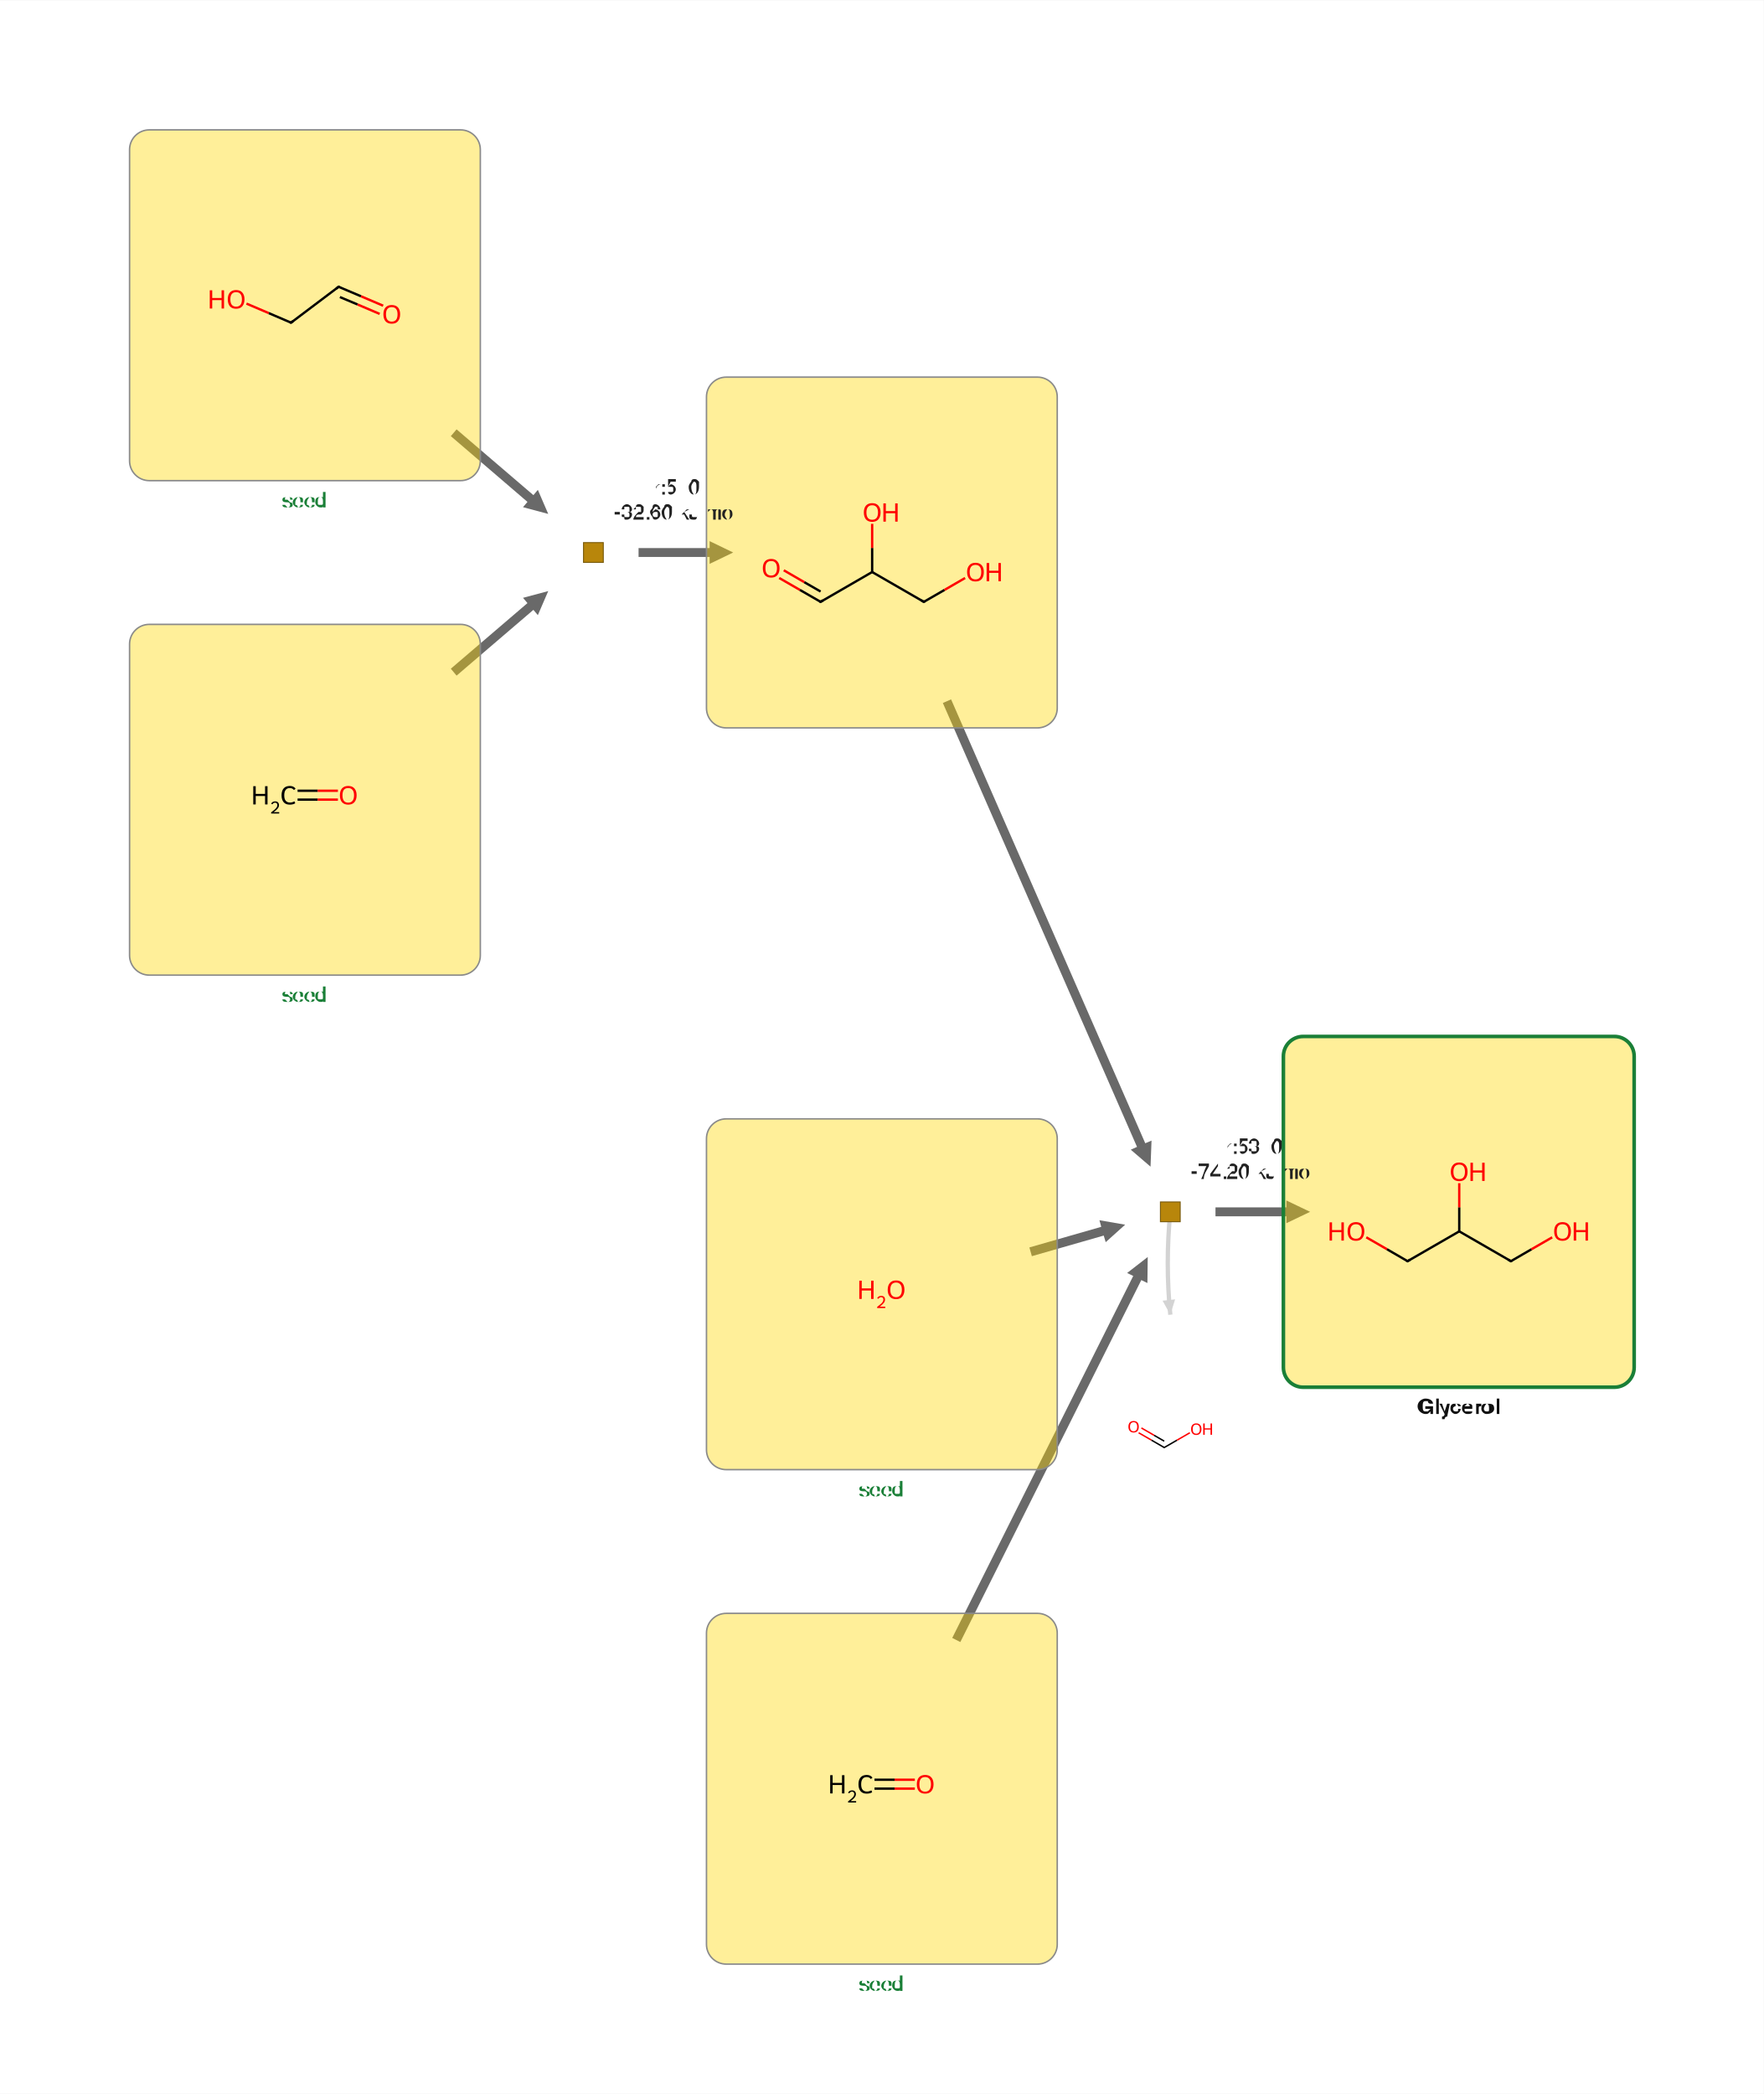
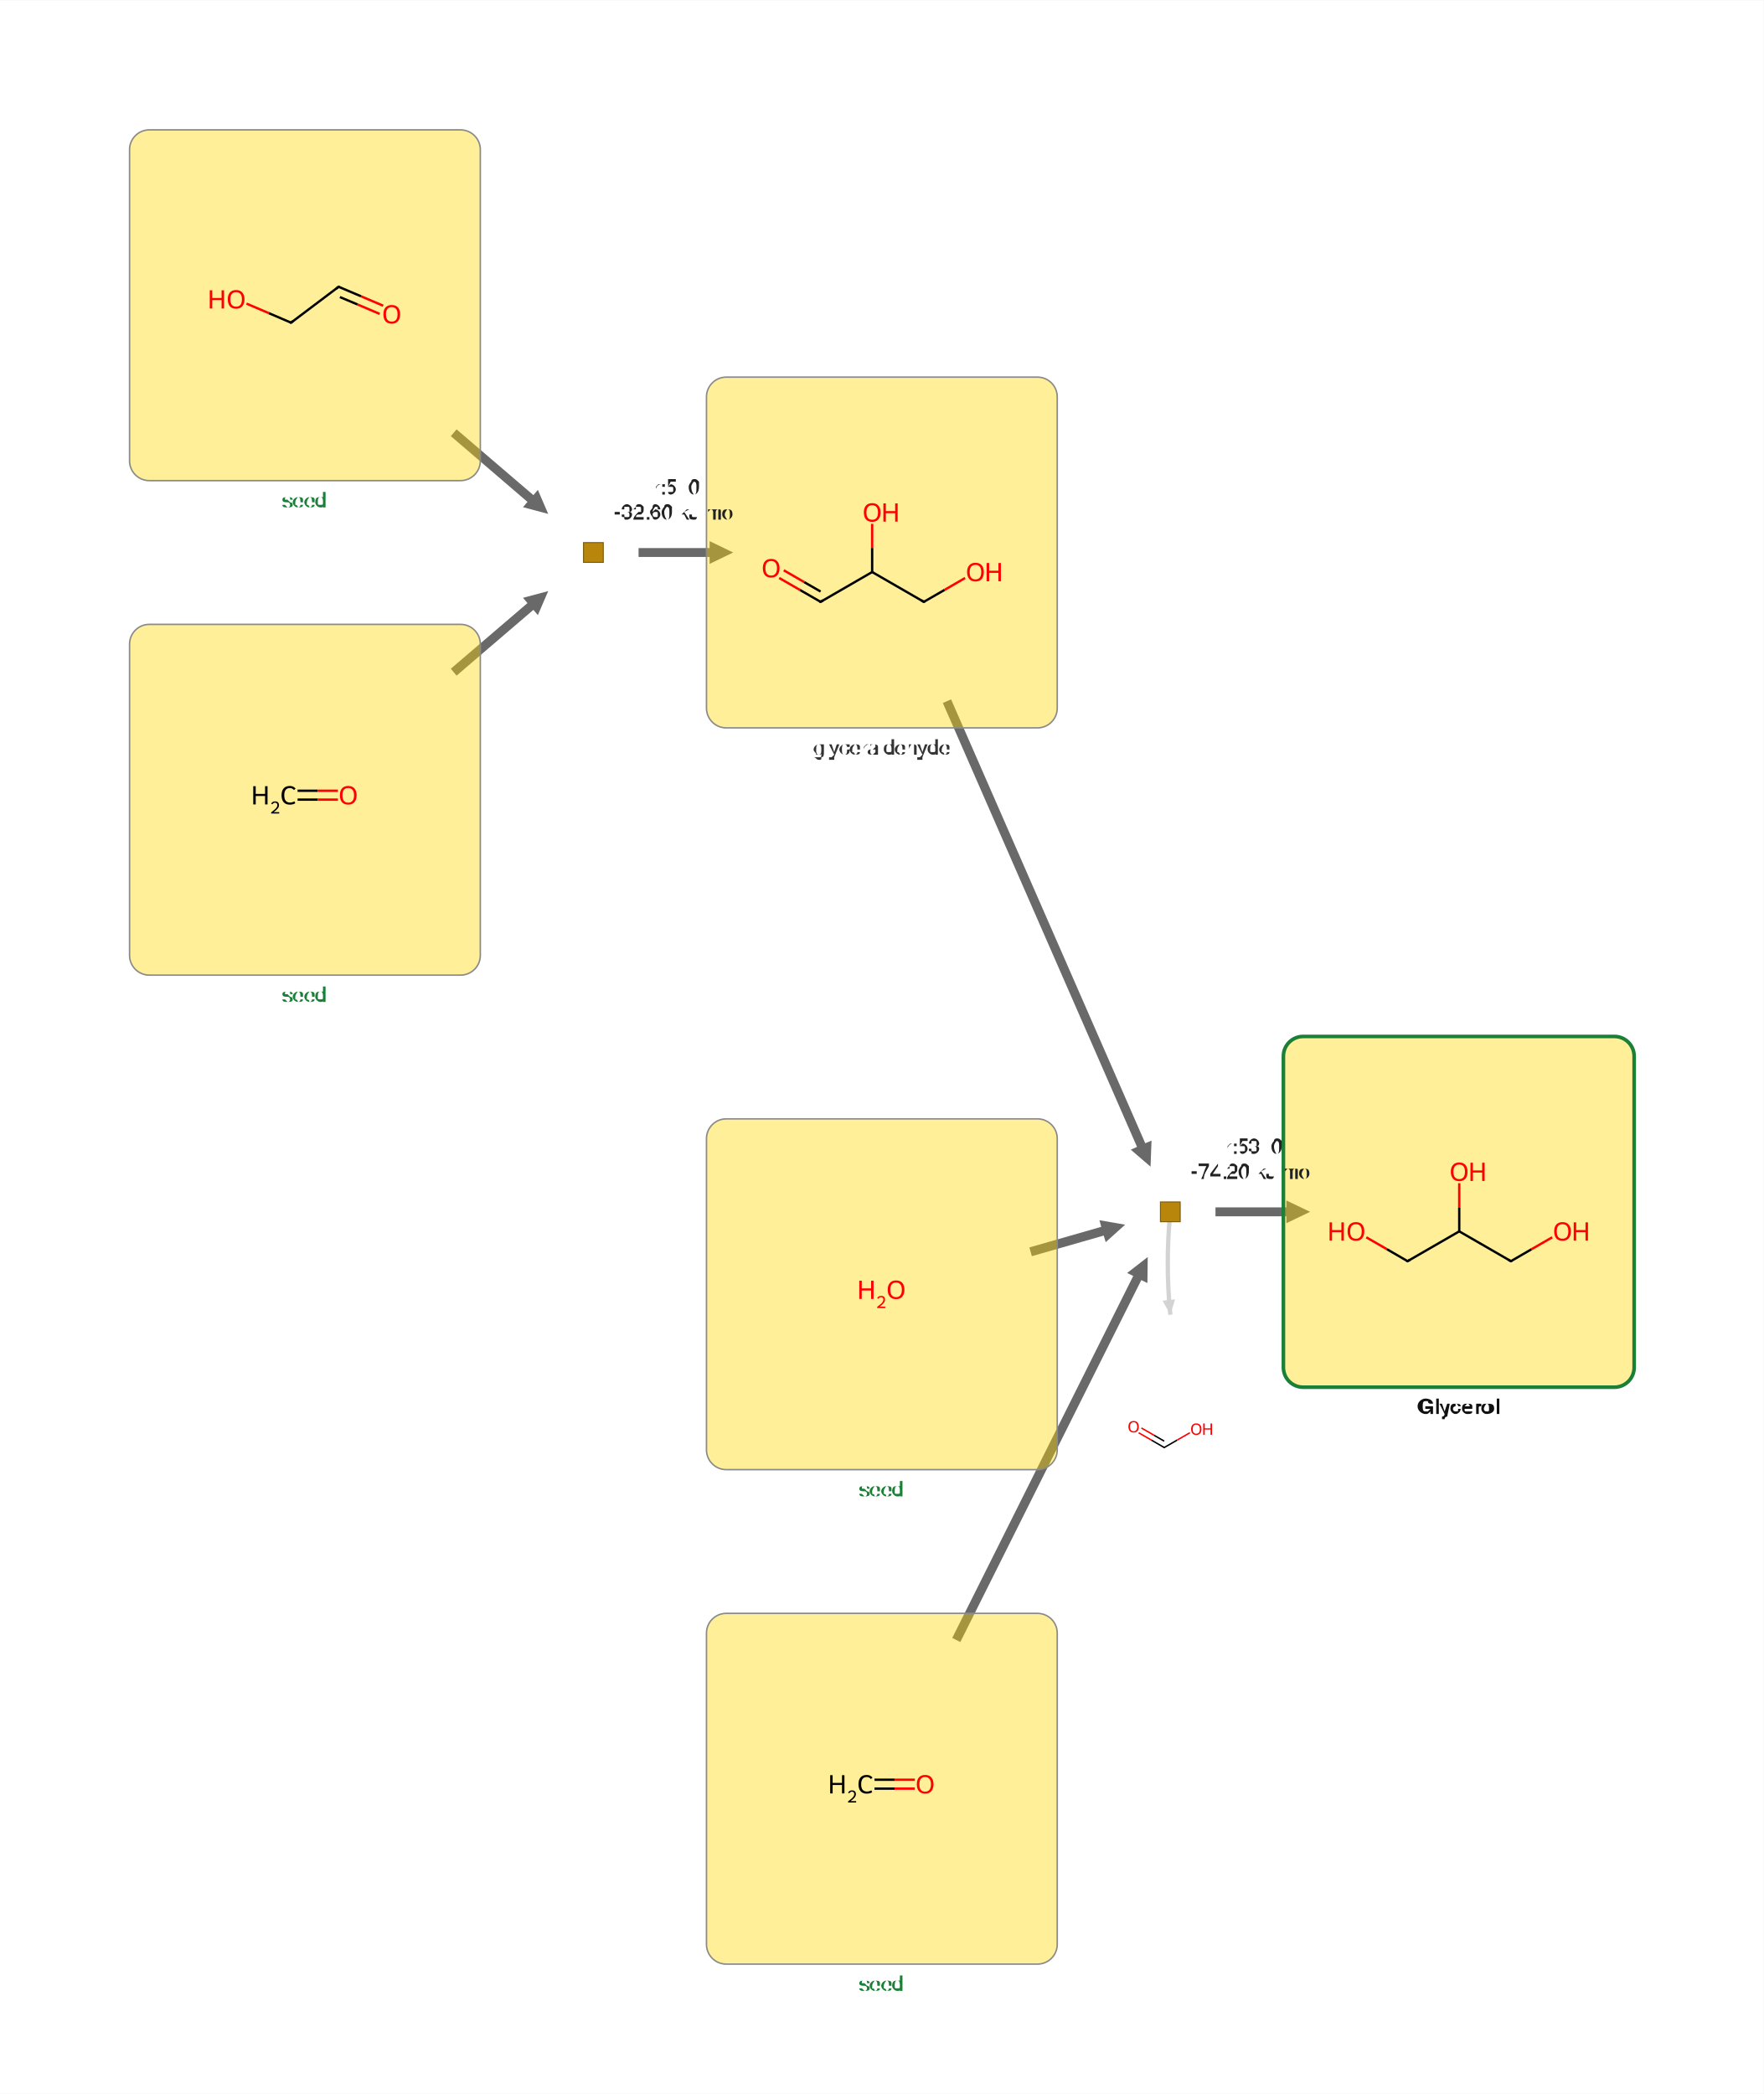
<svg xmlns="http://www.w3.org/2000/svg" width="1100" height="1306" viewBox="0 0 1100.00 1305.61">
  <rect width="100%" height="100%" fill="white" />
  <g transform="scale(102.8037) translate(8.85,10.85)">
    <path d="M-3.024,-0.89 L-1.926,-3.086 L-1.889,-3.068 L-1.887,-3.226 L-2.012,-3.129 L-1.975,-3.111 L-3.073,-0.915 Z" fill="#696969" opacity="1.0" />
    <path d="M-2.59,-3.231 L-2.154,-3.356 L-2.142,-3.316 L-2.024,-3.422 L-2.18,-3.449 L-2.169,-3.409 L-2.605,-3.284 Z" fill="#696969" opacity="1.0" />
    <path d="M-3.13,-6.587 L-1.952,-3.894 L-1.99,-3.877 L-1.87,-3.774 L-1.864,-3.932 L-1.902,-3.916 L-3.08,-6.609 Z" fill="#696969" opacity="1.0" />
    <path d="M-1.476,-3.473 L-1.046,-3.473 L-1.046,-3.431 L-0.902,-3.5 L-1.046,-3.569 L-1.046,-3.527 L-1.476,-3.527 Z" fill="#696969" opacity="1.0" />
    <path d="M-6.08,-6.753 L-5.614,-7.152 L-5.587,-7.12 L-5.524,-7.266 L-5.677,-7.225 L-5.65,-7.193 L-6.115,-6.795 Z" fill="#696969" opacity="1.0" />
    <path d="M-6.115,-8.206 L-5.65,-7.807 L-5.677,-7.775 L-5.524,-7.734 L-5.587,-7.88 L-5.614,-7.848 L-6.08,-8.247 Z" fill="#696969" opacity="1.0" />
    <path d="M-4.976,-7.473 L-4.545,-7.473 L-4.545,-7.431 L-4.402,-7.5 L-4.545,-7.569 L-4.545,-7.527 L-4.976,-7.527 Z" fill="#696969" opacity="1.0" />
    <path d="M-1.75,-3.5 Q-1.781,-3.188 -1.75,-2.876" fill="none" stroke="#d3d3d3" stroke-width="0.026" />
    <path d="M-1.75,-2.876 L-1.797,-2.961 L-1.721,-2.969 Z" fill="#d3d3d3" />
    <svg x="-2.41" y="-2.81" width="1.319" height="1.319" viewBox="0 0 300 300" preserveAspectRatio="xMidYMid meet">
      <path class="bond-0 atom-0 atom-1" d="M 106.4,147.9 L 124.1,158.1" style="fill:none;fill-rule:evenodd;stroke:#FF0000;stroke-width:2.0px;stroke-linecap:butt;stroke-linejoin:miter;stroke-opacity:1" />
      <path class="bond-0 atom-0 atom-1" d="M 124.1,158.1 L 141.7,168.3" style="fill:none;fill-rule:evenodd;stroke:#000000;stroke-width:2.0px;stroke-linecap:butt;stroke-linejoin:miter;stroke-opacity:1" />
      <path class="bond-0 atom-0 atom-1" d="M 110.2,141.3 L 127.9,151.5" style="fill:none;fill-rule:evenodd;stroke:#FF0000;stroke-width:2.0px;stroke-linecap:butt;stroke-linejoin:miter;stroke-opacity:1" />
      <path class="bond-0 atom-0 atom-1" d="M 127.9,151.5 L 141.7,159.5" style="fill:none;fill-rule:evenodd;stroke:#000000;stroke-width:2.0px;stroke-linecap:butt;stroke-linejoin:miter;stroke-opacity:1" />
      <path class="bond-1 atom-1 atom-2" d="M 141.7,168.3 L 159.4,158.1" style="fill:none;fill-rule:evenodd;stroke:#000000;stroke-width:2.0px;stroke-linecap:butt;stroke-linejoin:miter;stroke-opacity:1" />
      <path class="bond-1 atom-1 atom-2" d="M 159.4,158.1 L 177.1,147.9" style="fill:none;fill-rule:evenodd;stroke:#FF0000;stroke-width:2.0px;stroke-linecap:butt;stroke-linejoin:miter;stroke-opacity:1" />
      <path d="M 140.9,167.8 L 141.7,168.3 L 142.6,167.8" style="fill:none;stroke:#000000;stroke-width:2.0px;stroke-linecap:butt;stroke-linejoin:miter;stroke-miterlimit:10;stroke-opacity:1;" />
      <path class="atom-0" d="M 92.3 139.6 Q 92.3 135.8, 94.2 133.7 Q 96.0 131.7, 99.5 131.7 Q 102.9 131.7, 104.8 133.7 Q 106.6 135.8, 106.6 139.6 Q 106.6 143.4, 104.8 145.5 Q 102.9 147.6, 99.5 147.6 Q 96.1 147.6, 94.2 145.5 Q 92.3 143.4, 92.3 139.6 M 99.5 145.9 Q 101.9 145.9, 103.1 144.3 Q 104.4 142.7, 104.4 139.6 Q 104.4 136.5, 103.1 135.0 Q 101.9 133.4, 99.5 133.4 Q 97.1 133.4, 95.8 135.0 Q 94.5 136.5, 94.5 139.6 Q 94.5 142.7, 95.8 144.3 Q 97.1 145.9, 99.5 145.9 " fill="#FF0000" />
      <path class="atom-2" d="M 178.8 142.9 Q 178.8 139.1, 180.6 137.1 Q 182.5 135.0, 185.9 135.0 Q 189.4 135.0, 191.2 137.1 Q 193.1 139.1, 193.1 142.9 Q 193.1 146.7, 191.2 148.8 Q 189.3 151.0, 185.9 151.0 Q 182.5 151.0, 180.6 148.8 Q 178.8 146.7, 178.8 142.9 M 185.9 149.2 Q 188.3 149.2, 189.6 147.6 Q 190.9 146.0, 190.9 142.9 Q 190.9 139.8, 189.6 138.3 Q 188.3 136.7, 185.9 136.7 Q 183.5 136.7, 182.2 138.3 Q 181.0 139.8, 181.0 142.9 Q 181.0 146.0, 182.2 147.6 Q 183.5 149.2, 185.9 149.2 " fill="#FF0000" />
      <path class="atom-2" d="M 195.5 135.1 L 197.6 135.1 L 197.6 141.8 L 205.6 141.8 L 205.6 135.1 L 207.7 135.1 L 207.7 150.7 L 205.6 150.7 L 205.6 143.5 L 197.6 143.5 L 197.6 150.7 L 195.5 150.7 L 195.5 135.1 " fill="#FF0000" />
    </svg>
    <rect x="-1.064" y="-4.564" width="2.128" height="2.128" rx="0.12" fill="#ffd700" fill-opacity="0.4" stroke="#1a7f37" stroke-width="0.022" />
    <svg x="-1.064" y="-4.564" width="2.128" height="2.128" viewBox="0 0 300 300" preserveAspectRatio="xMidYMid meet">
      <path class="bond-0 atom-0 atom-1" d="M 70.9,171.8 L 88.6,182.0" style="fill:none;fill-rule:evenodd;stroke:#FF0000;stroke-width:2.0px;stroke-linecap:butt;stroke-linejoin:miter;stroke-opacity:1" />
      <path class="bond-0 atom-0 atom-1" d="M 88.6,182.0 L 106.2,192.2" style="fill:none;fill-rule:evenodd;stroke:#000000;stroke-width:2.0px;stroke-linecap:butt;stroke-linejoin:miter;stroke-opacity:1" />
      <path class="bond-1 atom-1 atom-2" d="M 106.2,192.2 L 150.4,166.7" style="fill:none;fill-rule:evenodd;stroke:#000000;stroke-width:2.0px;stroke-linecap:butt;stroke-linejoin:miter;stroke-opacity:1" />
      <path class="bond-2 atom-2 atom-3" d="M 150.4,166.7 L 150.4,146.1" style="fill:none;fill-rule:evenodd;stroke:#000000;stroke-width:2.0px;stroke-linecap:butt;stroke-linejoin:miter;stroke-opacity:1" />
      <path class="bond-2 atom-2 atom-3" d="M 150.4,146.1 L 150.4,125.5" style="fill:none;fill-rule:evenodd;stroke:#FF0000;stroke-width:2.0px;stroke-linecap:butt;stroke-linejoin:miter;stroke-opacity:1" />
      <path class="bond-3 atom-2 atom-4" d="M 150.4,166.7 L 194.6,192.2" style="fill:none;fill-rule:evenodd;stroke:#000000;stroke-width:2.0px;stroke-linecap:butt;stroke-linejoin:miter;stroke-opacity:1" />
      <path class="bond-4 atom-4 atom-5" d="M 194.6,192.2 L 212.2,182.0" style="fill:none;fill-rule:evenodd;stroke:#000000;stroke-width:2.0px;stroke-linecap:butt;stroke-linejoin:miter;stroke-opacity:1" />
      <path class="bond-4 atom-4 atom-5" d="M 212.2,182.0 L 229.9,171.8" style="fill:none;fill-rule:evenodd;stroke:#FF0000;stroke-width:2.0px;stroke-linecap:butt;stroke-linejoin:miter;stroke-opacity:1" />
      <path d="M 105.3,191.7 L 106.2,192.2 L 108.4,190.9" style="fill:none;stroke:#000000;stroke-width:2.0px;stroke-linecap:butt;stroke-linejoin:miter;stroke-miterlimit:10;stroke-opacity:1;" />
      <path d="M 192.3,190.9 L 194.6,192.2 L 195.4,191.7" style="fill:none;stroke:#000000;stroke-width:2.0px;stroke-linecap:butt;stroke-linejoin:miter;stroke-miterlimit:10;stroke-opacity:1;" />
      <path class="atom-0" d="M 39.5 159.0 L 41.6 159.0 L 41.6 165.6 L 49.6 165.6 L 49.6 159.0 L 51.7 159.0 L 51.7 174.6 L 49.6 174.6 L 49.6 167.4 L 41.6 167.4 L 41.6 174.6 L 39.5 174.6 L 39.5 159.0 " fill="#FF0000" />
      <path class="atom-0" d="M 54.9 166.7 Q 54.9 163.0, 56.7 160.9 Q 58.6 158.8, 62.1 158.8 Q 65.5 158.8, 67.4 160.9 Q 69.2 163.0, 69.2 166.7 Q 69.2 170.5, 67.3 172.7 Q 65.5 174.8, 62.1 174.8 Q 58.6 174.8, 56.7 172.7 Q 54.9 170.5, 54.9 166.7 M 62.1 173.0 Q 64.4 173.0, 65.7 171.5 Q 67.0 169.9, 67.0 166.7 Q 67.0 163.7, 65.7 162.1 Q 64.4 160.6, 62.1 160.6 Q 59.7 160.6, 58.4 162.1 Q 57.1 163.7, 57.1 166.7 Q 57.1 169.9, 58.4 171.5 Q 59.7 173.0, 62.1 173.0 " fill="#FF0000" />
      <path class="atom-3" d="M 143.2 115.7 Q 143.2 112.0, 145.1 109.9 Q 146.9 107.8, 150.4 107.8 Q 153.8 107.8, 155.7 109.9 Q 157.5 112.0, 157.5 115.7 Q 157.5 119.5, 155.7 121.7 Q 153.8 123.8, 150.4 123.8 Q 147.0 123.8, 145.1 121.7 Q 143.2 119.5, 143.2 115.7 M 150.4 122.0 Q 152.8 122.0, 154.0 120.5 Q 155.3 118.9, 155.3 115.7 Q 155.3 112.7, 154.0 111.1 Q 152.8 109.6, 150.4 109.6 Q 148.0 109.6, 146.7 111.1 Q 145.4 112.7, 145.4 115.7 Q 145.4 118.9, 146.7 120.5 Q 148.0 122.0, 150.4 122.0 " fill="#FF0000" />
      <path class="atom-3" d="M 160.0 108.0 L 162.1 108.0 L 162.1 114.6 L 170.0 114.6 L 170.0 108.0 L 172.1 108.0 L 172.1 123.6 L 170.0 123.6 L 170.0 116.4 L 162.1 116.4 L 162.1 123.6 L 160.0 123.6 L 160.0 108.0 " fill="#FF0000" />
      <path class="atom-5" d="M 231.6 166.7 Q 231.6 163.0, 233.4 160.9 Q 235.3 158.8, 238.7 158.8 Q 242.2 158.8, 244.0 160.9 Q 245.9 163.0, 245.9 166.7 Q 245.9 170.5, 244.0 172.7 Q 242.1 174.8, 238.7 174.8 Q 235.3 174.8, 233.4 172.7 Q 231.6 170.5, 231.6 166.7 M 238.7 173.0 Q 241.1 173.0, 242.4 171.5 Q 243.7 169.9, 243.7 166.7 Q 243.7 163.7, 242.4 162.1 Q 241.1 160.6, 238.7 160.6 Q 236.3 160.6, 235.0 162.1 Q 233.8 163.7, 233.8 166.7 Q 233.8 169.9, 235.0 171.5 Q 236.3 173.0, 238.7 173.0 " fill="#FF0000" />
      <path class="atom-5" d="M 248.3 159.0 L 250.4 159.0 L 250.4 165.6 L 258.4 165.6 L 258.4 159.0 L 260.5 159.0 L 260.5 174.6 L 258.4 174.6 L 258.4 167.4 L 250.4 167.4 L 250.4 174.6 L 248.3 174.6 L 248.3 159.0 " fill="#FF0000" />
    </svg>
    <text x="0" y="-2.273" font-family="Helvetica, Arial, sans-serif" font-size="0.125" text-anchor="middle" fill="#111" font-weight="bold">Glycerol</text>
    <path d="M-1.69,-3.56 L-1.81,-3.56 L-1.81,-3.44 L-1.69,-3.44 Z" fill="#b8860b" stroke="#7a5c10" stroke-width="0.006" />
    <text x="-1.244" y="-3.85" font-family="Helvetica, Arial, sans-serif" font-size="0.125" text-anchor="middle" fill="#222" font-weight="normal">r:53_0</text>
    <text x="-1.244" y="-3.7" font-family="Helvetica, Arial, sans-serif" font-size="0.125" text-anchor="middle" fill="#222" font-weight="normal">-74.20 kJ/mol</text>
    <rect x="-4.564" y="-1.064" width="2.128" height="2.128" rx="0.12" fill="#ffd700" fill-opacity="0.4" stroke="#8a8a8a" stroke-width="0.009" />
    <svg x="-4.564" y="-1.064" width="2.128" height="2.128" viewBox="0 0 300 300" preserveAspectRatio="xMidYMid meet">
      <path class="bond-0 atom-0 atom-1" d="M 143.7,142.3 L 160.9,142.3" style="fill:none;fill-rule:evenodd;stroke:#000000;stroke-width:2.0px;stroke-linecap:butt;stroke-linejoin:miter;stroke-opacity:1" />
      <path class="bond-0 atom-0 atom-1" d="M 160.9,142.3 L 178.2,142.3" style="fill:none;fill-rule:evenodd;stroke:#FF0000;stroke-width:2.0px;stroke-linecap:butt;stroke-linejoin:miter;stroke-opacity:1" />
      <path class="bond-0 atom-0 atom-1" d="M 143.7,149.9 L 160.9,149.9" style="fill:none;fill-rule:evenodd;stroke:#000000;stroke-width:2.0px;stroke-linecap:butt;stroke-linejoin:miter;stroke-opacity:1" />
      <path class="bond-0 atom-0 atom-1" d="M 160.9,149.9 L 178.2,149.9" style="fill:none;fill-rule:evenodd;stroke:#FF0000;stroke-width:2.0px;stroke-linecap:butt;stroke-linejoin:miter;stroke-opacity:1" />
      <path class="atom-0" d="M 105.8 138.4 L 107.9 138.4 L 107.9 145.0 L 115.9 145.0 L 115.9 138.4 L 118.0 138.4 L 118.0 154.0 L 115.9 154.0 L 115.9 146.8 L 107.9 146.8 L 107.9 154.0 L 105.8 154.0 L 105.8 138.4 " fill="#000000" />
      <path class="atom-0" d="M 121.1 153.4 Q 121.5 152.5, 122.4 151.9 Q 123.3 151.4, 124.5 151.4 Q 126.1 151.4, 126.9 152.2 Q 127.8 153.1, 127.8 154.6 Q 127.8 156.1, 126.7 157.5 Q 125.6 158.9, 123.2 160.6 L 128.0 160.6 L 128.0 161.8 L 121.1 161.8 L 121.1 160.8 Q 123.0 159.4, 124.1 158.4 Q 125.2 157.4, 125.8 156.5 Q 126.4 155.6, 126.4 154.6 Q 126.4 153.6, 125.9 153.1 Q 125.4 152.5, 124.5 152.5 Q 123.7 152.5, 123.1 152.9 Q 122.6 153.2, 122.2 153.9 L 121.1 153.4 " fill="#000000" />
      <path class="atom-0" d="M 130.0 146.2 Q 130.0 142.3, 131.8 140.3 Q 133.6 138.2, 137.1 138.2 Q 140.3 138.2, 142.0 140.5 L 140.6 141.7 Q 139.3 140.0, 137.1 140.0 Q 134.7 140.0, 133.5 141.6 Q 132.3 143.2, 132.3 146.2 Q 132.3 149.3, 133.5 150.8 Q 134.8 152.4, 137.3 152.4 Q 139.0 152.4, 141.1 151.4 L 141.7 153.0 Q 140.9 153.6, 139.6 153.9 Q 138.4 154.2, 137.0 154.2 Q 133.6 154.2, 131.8 152.1 Q 130.0 150.0, 130.0 146.2 " fill="#000000" />
      <path class="atom-1" d="M 179.9 146.2 Q 179.9 142.4, 181.7 140.3 Q 183.6 138.2, 187.0 138.2 Q 190.5 138.2, 192.3 140.3 Q 194.2 142.4, 194.2 146.2 Q 194.2 149.9, 192.3 152.1 Q 190.4 154.2, 187.0 154.2 Q 183.6 154.2, 181.7 152.1 Q 179.9 150.0, 179.9 146.2 M 187.0 152.5 Q 189.4 152.5, 190.7 150.9 Q 192.0 149.3, 192.0 146.2 Q 192.0 143.1, 190.7 141.6 Q 189.4 140.0, 187.0 140.0 Q 184.6 140.0, 183.3 141.5 Q 182.1 143.1, 182.1 146.2 Q 182.1 149.3, 183.3 150.9 Q 184.6 152.5, 187.0 152.5 " fill="#FF0000" />
    </svg>
    <text x="-3.5" y="1.226" font-family="Helvetica, Arial, sans-serif" font-size="0.125" text-anchor="middle" fill="#1a7f37" font-weight="normal">seed</text>
    <rect x="-4.564" y="-4.064" width="2.128" height="2.128" rx="0.12" fill="#ffd700" fill-opacity="0.4" stroke="#8a8a8a" stroke-width="0.009" />
    <svg x="-4.564" y="-4.064" width="2.128" height="2.128" viewBox="0 0 300 300" preserveAspectRatio="xMidYMid meet">
      <path class="atom-0" d="M 130.7 138.4 L 132.8 138.4 L 132.8 145.0 L 140.8 145.0 L 140.8 138.4 L 142.9 138.4 L 142.9 154.0 L 140.8 154.0 L 140.8 146.8 L 132.8 146.8 L 132.8 154.0 L 130.7 154.0 L 130.7 138.4 " fill="#FF0000" />
      <path class="atom-0" d="M 146.0 153.4 Q 146.4 152.5, 147.3 151.9 Q 148.2 151.4, 149.4 151.4 Q 151.0 151.4, 151.9 152.2 Q 152.7 153.1, 152.7 154.6 Q 152.7 156.1, 151.6 157.5 Q 150.5 158.9, 148.2 160.6 L 152.9 160.6 L 152.9 161.8 L 146.0 161.8 L 146.0 160.8 Q 147.9 159.4, 149.0 158.4 Q 150.2 157.4, 150.7 156.5 Q 151.3 155.6, 151.3 154.6 Q 151.3 153.6, 150.8 153.1 Q 150.3 152.5, 149.4 152.5 Q 148.6 152.5, 148.1 152.9 Q 147.5 153.2, 147.1 153.9 L 146.0 153.4 " fill="#FF0000" />
      <path class="atom-0" d="M 155.0 146.2 Q 155.0 142.4, 156.9 140.3 Q 158.7 138.2, 162.2 138.2 Q 165.6 138.2, 167.5 140.3 Q 169.3 142.4, 169.3 146.2 Q 169.3 149.9, 167.4 152.1 Q 165.6 154.2, 162.2 154.2 Q 158.7 154.2, 156.9 152.1 Q 155.0 150.0, 155.0 146.2 M 162.2 152.5 Q 164.5 152.5, 165.8 150.9 Q 167.1 149.3, 167.1 146.2 Q 167.1 143.1, 165.8 141.6 Q 164.5 140.0, 162.2 140.0 Q 159.8 140.0, 158.5 141.5 Q 157.2 143.1, 157.2 146.2 Q 157.2 149.3, 158.5 150.9 Q 159.8 152.5, 162.2 152.5 " fill="#FF0000" />
    </svg>
    <text x="-3.5" y="-1.774" font-family="Helvetica, Arial, sans-serif" font-size="0.125" text-anchor="middle" fill="#1a7f37" font-weight="normal">seed</text>
    <rect x="-4.564" y="-8.564" width="2.128" height="2.128" rx="0.12" fill="#ffd700" fill-opacity="0.4" stroke="#8a8a8a" stroke-width="0.009" />
    <svg x="-4.564" y="-8.564" width="2.128" height="2.128" viewBox="0 0 300 300" preserveAspectRatio="xMidYMid meet">
      <path class="bond-0 atom-0 atom-1" d="M 62.2,171.8 L 79.9,182.0" style="fill:none;fill-rule:evenodd;stroke:#FF0000;stroke-width:2.0px;stroke-linecap:butt;stroke-linejoin:miter;stroke-opacity:1" />
      <path class="bond-0 atom-0 atom-1" d="M 79.9,182.0 L 97.6,192.2" style="fill:none;fill-rule:evenodd;stroke:#000000;stroke-width:2.0px;stroke-linecap:butt;stroke-linejoin:miter;stroke-opacity:1" />
      <path class="bond-0 atom-0 atom-1" d="M 66.1,165.2 L 83.7,175.4" style="fill:none;fill-rule:evenodd;stroke:#FF0000;stroke-width:2.0px;stroke-linecap:butt;stroke-linejoin:miter;stroke-opacity:1" />
      <path class="bond-0 atom-0 atom-1" d="M 83.7,175.4 L 97.6,183.4" style="fill:none;fill-rule:evenodd;stroke:#000000;stroke-width:2.0px;stroke-linecap:butt;stroke-linejoin:miter;stroke-opacity:1" />
      <path class="bond-1 atom-1 atom-2" d="M 97.6,192.2 L 141.7,166.7" style="fill:none;fill-rule:evenodd;stroke:#000000;stroke-width:2.0px;stroke-linecap:butt;stroke-linejoin:miter;stroke-opacity:1" />
      <path class="bond-2 atom-2 atom-3" d="M 141.7,166.7 L 141.7,146.1" style="fill:none;fill-rule:evenodd;stroke:#000000;stroke-width:2.0px;stroke-linecap:butt;stroke-linejoin:miter;stroke-opacity:1" />
      <path class="bond-2 atom-2 atom-3" d="M 141.7,146.1 L 141.7,125.5" style="fill:none;fill-rule:evenodd;stroke:#FF0000;stroke-width:2.0px;stroke-linecap:butt;stroke-linejoin:miter;stroke-opacity:1" />
      <path class="bond-3 atom-2 atom-4" d="M 141.7,166.7 L 185.9,192.2" style="fill:none;fill-rule:evenodd;stroke:#000000;stroke-width:2.0px;stroke-linecap:butt;stroke-linejoin:miter;stroke-opacity:1" />
      <path class="bond-4 atom-4 atom-5" d="M 185.9,192.2 L 203.6,182.0" style="fill:none;fill-rule:evenodd;stroke:#000000;stroke-width:2.0px;stroke-linecap:butt;stroke-linejoin:miter;stroke-opacity:1" />
      <path class="bond-4 atom-4 atom-5" d="M 203.6,182.0 L 221.2,171.8" style="fill:none;fill-rule:evenodd;stroke:#FF0000;stroke-width:2.0px;stroke-linecap:butt;stroke-linejoin:miter;stroke-opacity:1" />
      <path d="M 96.7,191.7 L 97.6,192.2 L 99.8,190.9" style="fill:none;stroke:#000000;stroke-width:2.0px;stroke-linecap:butt;stroke-linejoin:miter;stroke-miterlimit:10;stroke-opacity:1;" />
      <path d="M 183.7,190.9 L 185.9,192.2 L 186.8,191.7" style="fill:none;stroke:#000000;stroke-width:2.0px;stroke-linecap:butt;stroke-linejoin:miter;stroke-miterlimit:10;stroke-opacity:1;" />
      <path class="atom-0" d="M 48.2 163.4 Q 48.2 159.7, 50.0 157.6 Q 51.9 155.5, 55.3 155.5 Q 58.8 155.5, 60.6 157.6 Q 62.5 159.7, 62.5 163.4 Q 62.5 167.2, 60.6 169.4 Q 58.7 171.5, 55.3 171.5 Q 51.9 171.5, 50.0 169.4 Q 48.2 167.2, 48.2 163.4 M 55.3 169.7 Q 57.7 169.7, 59.0 168.1 Q 60.3 166.5, 60.3 163.4 Q 60.3 160.4, 59.0 158.8 Q 57.7 157.3, 55.3 157.3 Q 52.9 157.3, 51.6 158.8 Q 50.4 160.3, 50.4 163.4 Q 50.4 166.6, 51.6 168.1 Q 52.9 169.7, 55.3 169.7 " fill="#FF0000" />
      <path class="atom-3" d="M 134.6 115.7 Q 134.6 112.0, 136.4 109.9 Q 138.3 107.8, 141.7 107.8 Q 145.2 107.8, 147.0 109.9 Q 148.9 112.0, 148.9 115.7 Q 148.9 119.5, 147.0 121.7 Q 145.1 123.8, 141.7 123.8 Q 138.3 123.8, 136.4 121.7 Q 134.6 119.5, 134.6 115.7 M 141.7 122.0 Q 144.1 122.0, 145.4 120.5 Q 146.7 118.9, 146.7 115.7 Q 146.7 112.7, 145.4 111.1 Q 144.1 109.6, 141.7 109.6 Q 139.4 109.6, 138.1 111.1 Q 136.8 112.7, 136.8 115.7 Q 136.8 118.9, 138.1 120.5 Q 139.4 122.0, 141.7 122.0 " fill="#FF0000" />
      <path class="atom-3" d="M 151.3 108.0 L 153.4 108.0 L 153.4 114.6 L 161.4 114.6 L 161.4 108.0 L 163.5 108.0 L 163.5 123.6 L 161.4 123.6 L 161.4 116.4 L 153.4 116.4 L 153.4 123.6 L 151.3 123.6 L 151.3 108.0 " fill="#FF0000" />
      <path class="atom-5" d="M 222.9 166.7 Q 222.9 163.0, 224.8 160.9 Q 226.6 158.8, 230.1 158.8 Q 233.5 158.8, 235.4 160.9 Q 237.2 163.0, 237.2 166.7 Q 237.2 170.5, 235.4 172.7 Q 233.5 174.8, 230.1 174.8 Q 226.6 174.8, 224.8 172.7 Q 222.9 170.5, 222.9 166.7 M 230.1 173.0 Q 232.4 173.0, 233.7 171.5 Q 235.0 169.9, 235.0 166.7 Q 235.0 163.7, 233.7 162.1 Q 232.4 160.6, 230.1 160.6 Q 227.7 160.6, 226.4 162.1 Q 225.1 163.7, 225.1 166.7 Q 225.1 169.9, 226.4 171.5 Q 227.7 173.0, 230.1 173.0 " fill="#FF0000" />
      <path class="atom-5" d="M 239.6 159.0 L 241.8 159.0 L 241.8 165.6 L 249.7 165.6 L 249.7 159.0 L 251.8 159.0 L 251.8 174.6 L 249.7 174.6 L 249.7 167.4 L 241.8 167.4 L 241.8 174.6 L 239.6 174.6 L 239.6 159.0 " fill="#FF0000" />
    </svg>
+     <text x="-3.5" y="-6.274" font-family="Helvetica, Arial, sans-serif" font-size="0.125" text-anchor="middle" fill="#333" font-weight="normal">glyceraldehyde</text>
    <path d="M-5.19,-7.56 L-5.31,-7.56 L-5.31,-7.44 L-5.19,-7.44 Z" fill="#b8860b" stroke="#7a5c10" stroke-width="0.006" />
    <text x="-4.744" y="-7.85" font-family="Helvetica, Arial, sans-serif" font-size="0.125" text-anchor="middle" fill="#222" font-weight="normal">r:5_0</text>
    <text x="-4.744" y="-7.7" font-family="Helvetica, Arial, sans-serif" font-size="0.125" text-anchor="middle" fill="#222" font-weight="normal">-32.60 kJ/mol</text>
    <rect x="-8.064" y="-7.064" width="2.128" height="2.128" rx="0.12" fill="#ffd700" fill-opacity="0.4" stroke="#8a8a8a" stroke-width="0.009" />
    <svg x="-8.064" y="-7.064" width="2.128" height="2.128" viewBox="0 0 300 300" preserveAspectRatio="xMidYMid meet">
      <path class="bond-0 atom-0 atom-1" d="M 143.7,142.3 L 160.9,142.3" style="fill:none;fill-rule:evenodd;stroke:#000000;stroke-width:2.0px;stroke-linecap:butt;stroke-linejoin:miter;stroke-opacity:1" />
      <path class="bond-0 atom-0 atom-1" d="M 160.9,142.3 L 178.2,142.3" style="fill:none;fill-rule:evenodd;stroke:#FF0000;stroke-width:2.0px;stroke-linecap:butt;stroke-linejoin:miter;stroke-opacity:1" />
      <path class="bond-0 atom-0 atom-1" d="M 143.7,149.9 L 160.9,149.9" style="fill:none;fill-rule:evenodd;stroke:#000000;stroke-width:2.0px;stroke-linecap:butt;stroke-linejoin:miter;stroke-opacity:1" />
      <path class="bond-0 atom-0 atom-1" d="M 160.9,149.9 L 178.2,149.9" style="fill:none;fill-rule:evenodd;stroke:#FF0000;stroke-width:2.0px;stroke-linecap:butt;stroke-linejoin:miter;stroke-opacity:1" />
      <path class="atom-0" d="M 105.8 138.4 L 107.9 138.4 L 107.9 145.0 L 115.9 145.0 L 115.9 138.4 L 118.0 138.4 L 118.0 154.0 L 115.9 154.0 L 115.9 146.8 L 107.9 146.8 L 107.9 154.0 L 105.8 154.0 L 105.8 138.4 " fill="#000000" />
      <path class="atom-0" d="M 121.1 153.4 Q 121.5 152.5, 122.4 151.9 Q 123.3 151.4, 124.5 151.4 Q 126.1 151.4, 126.9 152.2 Q 127.8 153.1, 127.8 154.6 Q 127.8 156.1, 126.7 157.5 Q 125.6 158.9, 123.2 160.6 L 128.0 160.6 L 128.0 161.8 L 121.1 161.8 L 121.1 160.8 Q 123.0 159.4, 124.1 158.4 Q 125.2 157.4, 125.8 156.5 Q 126.4 155.6, 126.4 154.6 Q 126.4 153.6, 125.9 153.1 Q 125.4 152.5, 124.5 152.5 Q 123.7 152.5, 123.1 152.9 Q 122.6 153.2, 122.2 153.9 L 121.1 153.4 " fill="#000000" />
      <path class="atom-0" d="M 130.0 146.2 Q 130.0 142.3, 131.8 140.3 Q 133.6 138.2, 137.1 138.2 Q 140.3 138.2, 142.0 140.5 L 140.6 141.7 Q 139.3 140.0, 137.1 140.0 Q 134.7 140.0, 133.5 141.6 Q 132.3 143.2, 132.3 146.2 Q 132.3 149.3, 133.5 150.8 Q 134.8 152.4, 137.3 152.4 Q 139.0 152.4, 141.1 151.4 L 141.7 153.0 Q 140.9 153.6, 139.6 153.9 Q 138.4 154.2, 137.0 154.2 Q 133.6 154.2, 131.8 152.1 Q 130.0 150.0, 130.0 146.2 " fill="#000000" />
      <path class="atom-1" d="M 179.9 146.2 Q 179.9 142.4, 181.7 140.3 Q 183.6 138.2, 187.0 138.2 Q 190.5 138.2, 192.3 140.3 Q 194.2 142.4, 194.2 146.2 Q 194.2 149.9, 192.3 152.1 Q 190.4 154.2, 187.0 154.2 Q 183.6 154.2, 181.7 152.1 Q 179.9 150.0, 179.9 146.2 M 187.0 152.5 Q 189.4 152.5, 190.7 150.9 Q 192.0 149.3, 192.0 146.2 Q 192.0 143.1, 190.7 141.6 Q 189.4 140.0, 187.0 140.0 Q 184.6 140.0, 183.3 141.5 Q 182.1 143.1, 182.1 146.2 Q 182.1 149.3, 183.3 150.9 Q 184.6 152.5, 187.0 152.5 " fill="#FF0000" />
    </svg>
    <text x="-7" y="-4.774" font-family="Helvetica, Arial, sans-serif" font-size="0.125" text-anchor="middle" fill="#1a7f37" font-weight="normal">seed</text>
    <rect x="-8.064" y="-10.064" width="2.128" height="2.128" rx="0.12" fill="#ffd700" fill-opacity="0.4" stroke="#8a8a8a" stroke-width="0.009" />
    <svg x="-8.064" y="-10.064" width="2.128" height="2.128" viewBox="0 0 300 300" preserveAspectRatio="xMidYMid meet">
      <path class="bond-0 atom-0 atom-1" d="M 216.9,150.4 L 197.9,142.3" style="fill:none;fill-rule:evenodd;stroke:#FF0000;stroke-width:2.0px;stroke-linecap:butt;stroke-linejoin:miter;stroke-opacity:1" />
      <path class="bond-0 atom-0 atom-1" d="M 197.9,142.3 L 178.8,134.2" style="fill:none;fill-rule:evenodd;stroke:#000000;stroke-width:2.0px;stroke-linecap:butt;stroke-linejoin:miter;stroke-opacity:1" />
      <path class="bond-0 atom-0 atom-1" d="M 213.9,157.4 L 194.9,149.3" style="fill:none;fill-rule:evenodd;stroke:#FF0000;stroke-width:2.0px;stroke-linecap:butt;stroke-linejoin:miter;stroke-opacity:1" />
      <path class="bond-0 atom-0 atom-1" d="M 194.9,149.3 L 179.9,143.0" style="fill:none;fill-rule:evenodd;stroke:#000000;stroke-width:2.0px;stroke-linecap:butt;stroke-linejoin:miter;stroke-opacity:1" />
      <path class="bond-1 atom-1 atom-2" d="M 178.8,134.2 L 138.1,164.9" style="fill:none;fill-rule:evenodd;stroke:#000000;stroke-width:2.0px;stroke-linecap:butt;stroke-linejoin:miter;stroke-opacity:1" />
      <path class="bond-2 atom-2 atom-3" d="M 138.1,164.9 L 119.0,156.7" style="fill:none;fill-rule:evenodd;stroke:#000000;stroke-width:2.0px;stroke-linecap:butt;stroke-linejoin:miter;stroke-opacity:1" />
      <path class="bond-2 atom-2 atom-3" d="M 119.0,156.7 L 100.0,148.6" style="fill:none;fill-rule:evenodd;stroke:#FF0000;stroke-width:2.0px;stroke-linecap:butt;stroke-linejoin:miter;stroke-opacity:1" />
      <path d="M 179.8,134.6 L 178.8,134.2 L 176.8,135.7" style="fill:none;stroke:#000000;stroke-width:2.0px;stroke-linecap:butt;stroke-linejoin:miter;stroke-miterlimit:10;stroke-opacity:1;" />
      <path d="M 140.1,163.3 L 138.1,164.9 L 137.1,164.4" style="fill:none;stroke:#000000;stroke-width:2.0px;stroke-linecap:butt;stroke-linejoin:miter;stroke-miterlimit:10;stroke-opacity:1;" />
      <path class="atom-0" d="M 217.1 157.7 Q 217.1 154.0, 218.9 151.9 Q 220.8 149.8, 224.2 149.8 Q 227.7 149.8, 229.6 151.9 Q 231.4 154.0, 231.4 157.7 Q 231.4 161.5, 229.5 163.7 Q 227.7 165.8, 224.2 165.8 Q 220.8 165.8, 218.9 163.7 Q 217.1 161.5, 217.1 157.7 M 224.2 164.0 Q 226.6 164.0, 227.9 162.5 Q 229.2 160.9, 229.2 157.7 Q 229.2 154.7, 227.9 153.1 Q 226.6 151.6, 224.2 151.6 Q 221.9 151.6, 220.6 153.1 Q 219.3 154.6, 219.3 157.7 Q 219.3 160.9, 220.6 162.5 Q 221.9 164.0, 224.2 164.0 " fill="#FF0000" />
      <path class="atom-3" d="M 68.6 137.2 L 70.7 137.2 L 70.7 143.8 L 78.7 143.8 L 78.7 137.2 L 80.8 137.2 L 80.8 152.8 L 78.7 152.8 L 78.7 145.6 L 70.7 145.6 L 70.7 152.8 L 68.6 152.8 L 68.6 137.2 " fill="#FF0000" />
      <path class="atom-3" d="M 84.0 144.9 Q 84.0 141.2, 85.8 139.1 Q 87.7 137.0, 91.1 137.0 Q 94.6 137.0, 96.4 139.1 Q 98.3 141.2, 98.3 144.9 Q 98.3 148.7, 96.4 150.9 Q 94.5 153.0, 91.1 153.0 Q 87.7 153.0, 85.8 150.9 Q 84.0 148.7, 84.0 144.9 M 91.1 151.2 Q 93.5 151.2, 94.8 149.7 Q 96.1 148.1, 96.1 144.9 Q 96.1 141.9, 94.8 140.3 Q 93.5 138.8, 91.1 138.8 Q 88.8 138.8, 87.5 140.3 Q 86.2 141.8, 86.2 144.9 Q 86.2 148.1, 87.5 149.7 Q 88.8 151.2, 91.1 151.2 " fill="#FF0000" />
    </svg>
    <text x="-7" y="-7.774" font-family="Helvetica, Arial, sans-serif" font-size="0.125" text-anchor="middle" fill="#1a7f37" font-weight="normal">seed</text>
  </g>
</svg>
